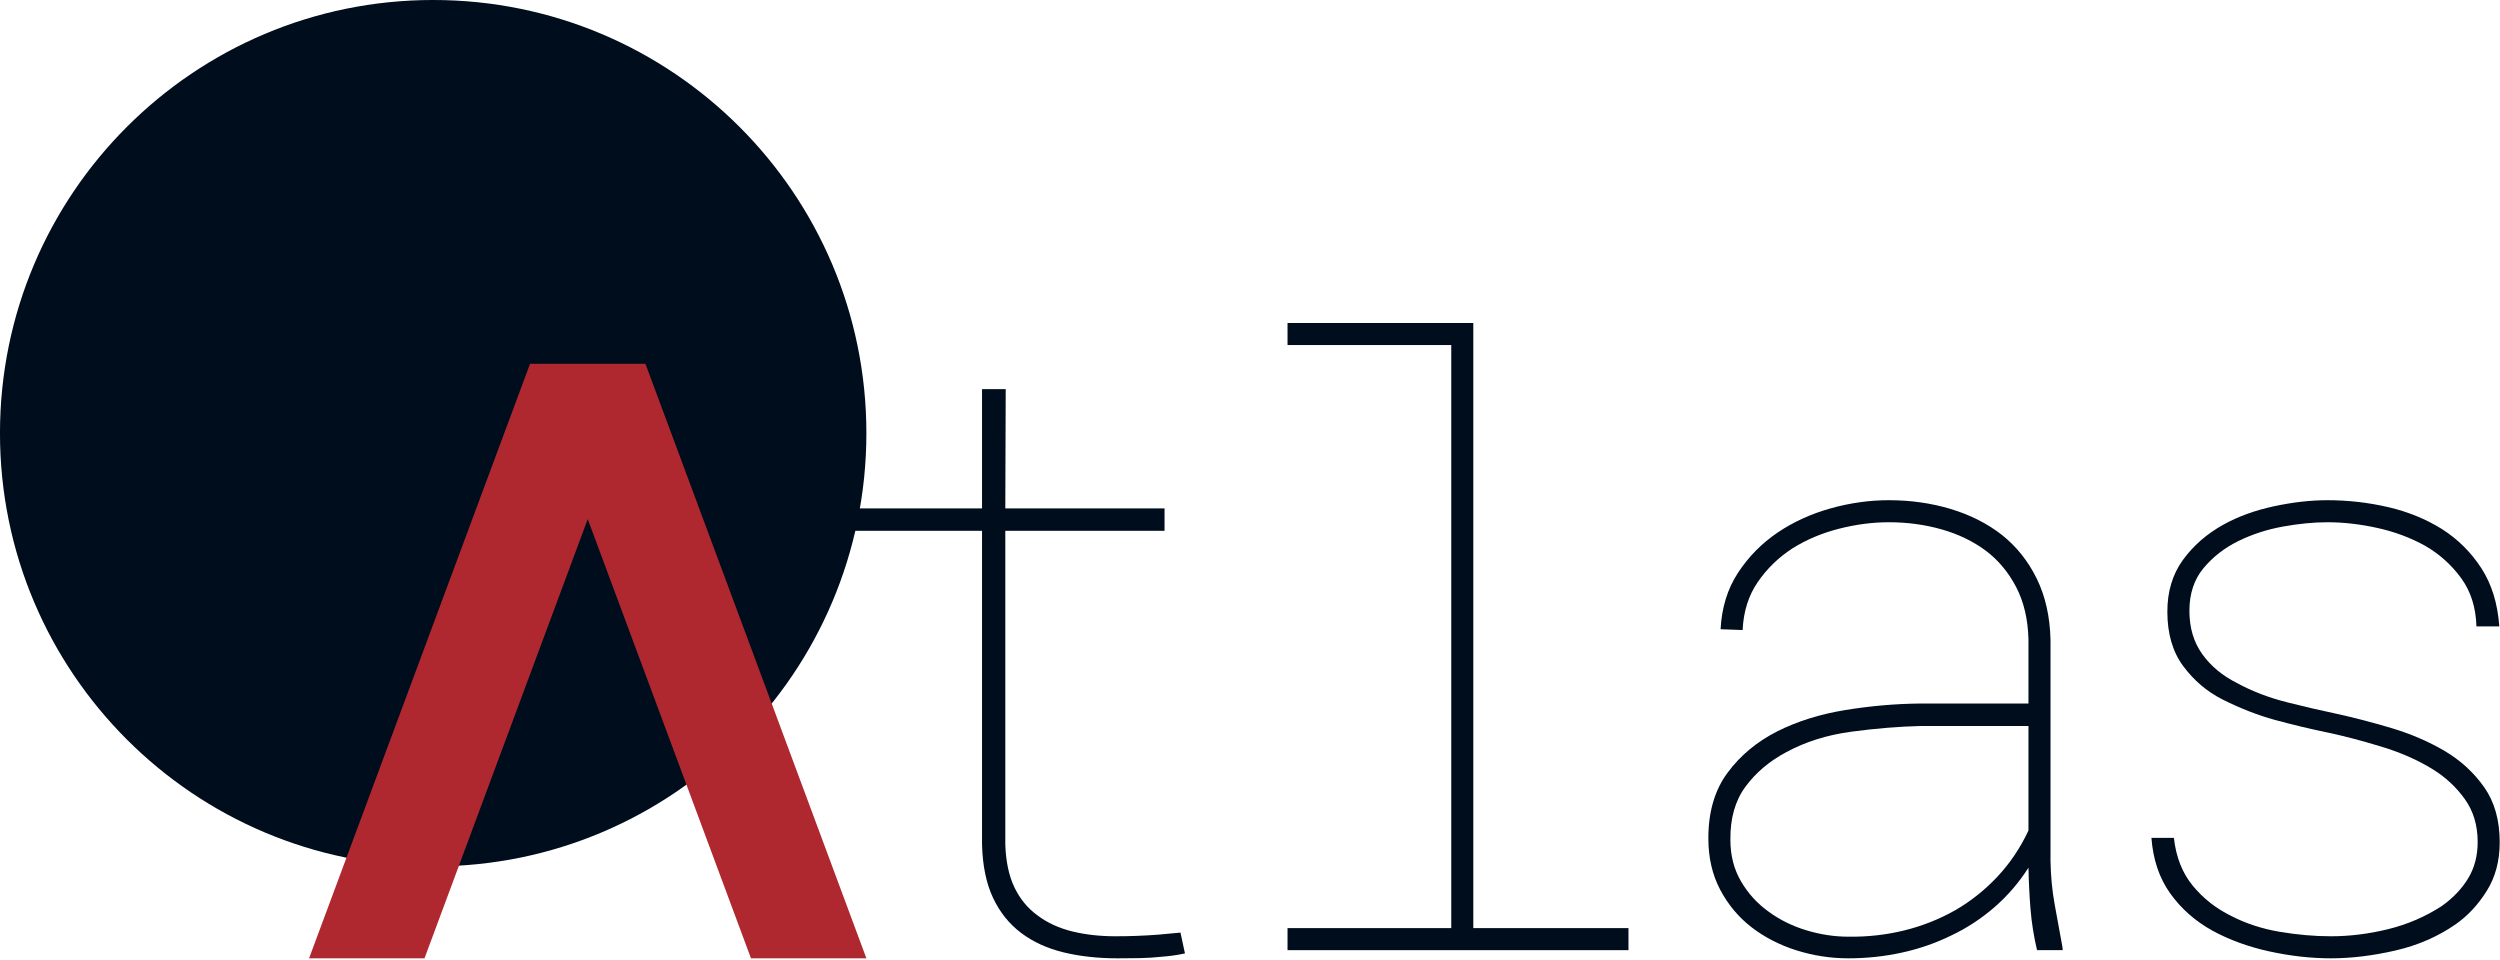
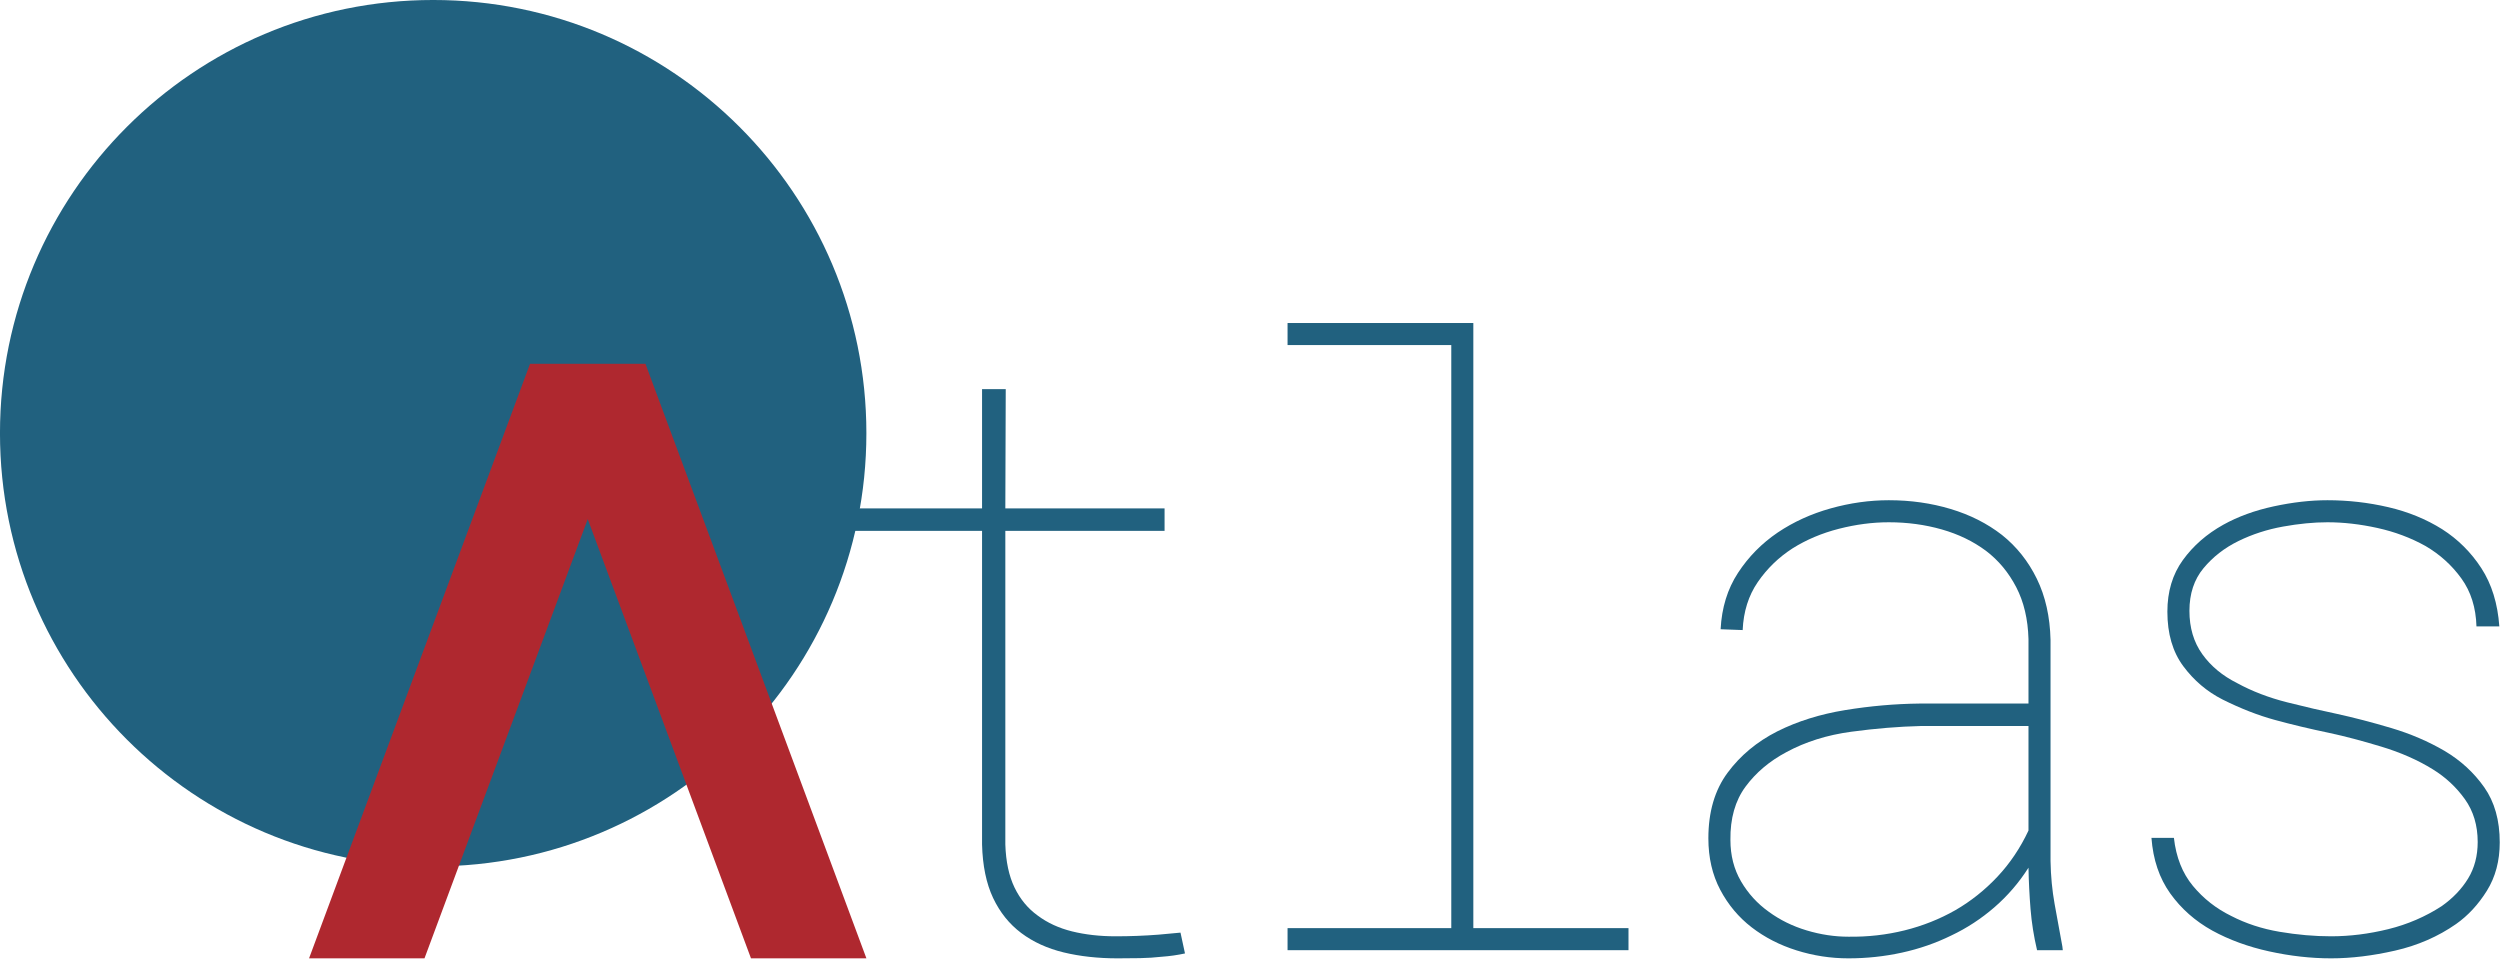
<svg xmlns="http://www.w3.org/2000/svg" width="100%" height="100%" viewBox="0 0 1538 590" version="1.1" xml:space="preserve" style="fill-rule:evenodd;clip-rule:evenodd;stroke-linejoin:round;stroke-miterlimit:2;">
-   <g transform="matrix(1,0,0,1,-950.625,-837.154)">
-     <g transform="matrix(3.08725,0,0,3.08725,1083.42,1421.69)">
-       <g transform="matrix(1,0,0,1,5.31958,0)">
-         <path d="M152.076,-111.794L147.357,-111.794L147.357,-88.036L121.483,-88.036L121.483,-83.561L147.357,-83.561L147.357,-21.073C147.465,-16.842 148.198,-13.289 149.554,-10.415C150.91,-7.54 152.781,-5.207 155.168,-3.417C157.555,-1.627 160.375,-0.339 163.63,0.448C166.884,1.234 170.464,1.627 174.37,1.627C175.889,1.627 177.38,1.614 178.845,1.587C180.309,1.559 181.774,1.465 183.239,1.302C183.998,1.248 184.757,1.166 185.517,1.058C186.276,0.949 187.036,0.814 187.795,0.651L186.9,-3.499C186.195,-3.444 185.462,-3.377 184.703,-3.295C183.944,-3.214 183.211,-3.146 182.506,-3.092C181.096,-2.983 179.686,-2.902 178.275,-2.848C176.865,-2.794 175.428,-2.766 173.963,-2.766C170.817,-2.766 167.929,-3.092 165.298,-3.743C162.667,-4.394 160.375,-5.451 158.422,-6.916C156.47,-8.326 154.937,-10.184 153.825,-12.489C152.713,-14.795 152.103,-17.656 151.995,-21.073L151.995,-83.561L183.727,-83.561L183.727,-88.036L151.995,-88.036L152.076,-111.794Z" style="fill:rgb(0,13,29);fill-rule:nonzero;" />
-       </g>
-       <g transform="matrix(1,0,0,1,5.31958,0)">
-         <path d="M208.234,-124.975L208.234,-120.582L240.861,-120.582L240.861,-4.394L208.234,-4.394L208.234,0L276.173,0L276.173,-4.394L245.254,-4.394L245.254,-124.975L208.234,-124.975Z" style="fill:rgb(0,13,29);fill-rule:nonzero;" />
-       </g>
-       <g transform="matrix(1,0,0,1,5.31958,0)">
-         <path d="M357.589,0L362.715,0L362.633,-0.732C362.091,-3.661 361.576,-6.482 361.088,-9.194C360.599,-11.906 360.328,-14.754 360.274,-17.737L360.274,-61.837C360.165,-66.447 359.257,-70.502 357.548,-74.001C355.84,-77.499 353.521,-80.415 350.592,-82.747C347.662,-85.026 344.259,-86.748 340.38,-87.914C336.502,-89.08 332.393,-89.663 328.054,-89.663C324.202,-89.663 320.338,-89.121 316.459,-88.036C312.581,-86.951 309.069,-85.351 305.923,-83.236C302.722,-81.066 300.078,-78.381 297.99,-75.18C295.901,-71.98 294.749,-68.237 294.532,-63.952L298.925,-63.789C299.088,-67.478 300.092,-70.665 301.936,-73.35C303.78,-76.035 306.085,-78.272 308.852,-80.062C311.618,-81.798 314.696,-83.1 318.087,-83.968C321.477,-84.836 324.799,-85.27 328.054,-85.27C331.742,-85.27 335.254,-84.795 338.59,-83.846C341.926,-82.896 344.869,-81.473 347.418,-79.574C349.914,-77.676 351.92,-75.262 353.439,-72.333C354.958,-69.404 355.772,-65.959 355.88,-61.999L355.88,-49.144L334.156,-49.144C329.274,-49.09 324.338,-48.656 319.348,-47.842C314.357,-47.028 309.855,-45.618 305.841,-43.611C301.773,-41.55 298.464,-38.797 295.915,-35.353C293.365,-31.908 292.091,-27.555 292.091,-22.294C292.091,-18.443 292.877,-15.025 294.45,-12.042C296.023,-9.059 298.112,-6.563 300.715,-4.556C303.319,-2.549 306.302,-1.017 309.665,0.041C313.028,1.098 316.473,1.627 319.999,1.627C323.633,1.627 327.186,1.248 330.657,0.488C334.129,-0.271 337.411,-1.41 340.502,-2.929C343.594,-4.394 346.456,-6.265 349.086,-8.543C351.717,-10.821 353.982,-13.452 355.88,-16.436C355.934,-13.669 356.07,-10.93 356.287,-8.218C356.504,-5.506 356.938,-2.766 357.589,0ZM319.999,-2.685C317.232,-2.685 314.452,-3.105 311.659,-3.946C308.865,-4.787 306.357,-6.021 304.133,-7.648C301.854,-9.276 300.01,-11.296 298.6,-13.71C297.19,-16.124 296.484,-18.876 296.484,-21.968C296.43,-26.253 297.434,-29.793 299.495,-32.586C301.556,-35.38 304.268,-37.672 307.631,-39.462C311.428,-41.523 315.741,-42.879 320.568,-43.53C325.396,-44.181 330.006,-44.56 334.4,-44.669L355.88,-44.669L355.88,-23.84C354.253,-20.368 352.192,-17.303 349.697,-14.646C347.201,-11.988 344.408,-9.764 341.316,-7.974C338.17,-6.184 334.793,-4.841 331.186,-3.946C327.579,-3.051 323.85,-2.631 319.999,-2.685Z" style="fill:rgb(0,13,29);fill-rule:nonzero;" />
-       </g>
-       <g transform="matrix(1,0,0,1,5.31958,0)">
-         <path d="M445.394,-21.561C445.394,-18.795 444.756,-16.368 443.482,-14.279C442.207,-12.191 440.458,-10.36 438.234,-8.787C434.979,-6.672 431.426,-5.14 427.575,-4.19C423.724,-3.241 419.927,-2.766 416.184,-2.766C412.875,-2.766 409.458,-3.065 405.932,-3.661C402.406,-4.258 399.179,-5.316 396.25,-6.835C393.266,-8.299 390.731,-10.293 388.642,-12.815C386.554,-15.337 385.293,-18.524 384.859,-22.375L380.384,-22.375C380.709,-18.036 381.957,-14.347 384.127,-11.31C386.296,-8.272 389.09,-5.804 392.507,-3.905C395.87,-2.061 399.654,-0.678 403.857,0.244C408.061,1.166 412.17,1.627 416.184,1.627C420.198,1.627 424.456,1.112 428.958,0.081C433.46,-0.949 437.501,-2.712 441.081,-5.207C443.468,-6.889 445.516,-9.099 447.224,-11.838C448.933,-14.578 449.787,-17.792 449.787,-21.48C449.787,-25.874 448.757,-29.535 446.696,-32.464C444.634,-35.393 442.004,-37.807 438.803,-39.706C435.549,-41.604 432.009,-43.123 428.185,-44.262C424.361,-45.401 420.713,-46.35 417.242,-47.11C414.367,-47.707 411.099,-48.466 407.437,-49.388C403.776,-50.31 400.454,-51.585 397.47,-53.212C394.541,-54.677 392.222,-56.602 390.514,-58.989C388.805,-61.376 387.951,-64.251 387.951,-67.614C387.951,-71.031 388.886,-73.865 390.758,-76.116C392.629,-78.367 394.948,-80.171 397.714,-81.527C400.481,-82.883 403.451,-83.846 406.624,-84.415C409.797,-84.985 412.74,-85.27 415.452,-85.27C418.652,-85.27 421.974,-84.89 425.419,-84.131C428.863,-83.371 432.05,-82.178 434.979,-80.55C437.854,-78.869 440.241,-76.713 442.139,-74.082C444.038,-71.451 445.041,-68.265 445.15,-64.522L449.706,-64.522C449.381,-69.078 448.187,-72.943 446.126,-76.116C444.065,-79.289 441.461,-81.879 438.315,-83.886C435.115,-85.893 431.535,-87.358 427.575,-88.28C423.615,-89.202 419.574,-89.663 415.452,-89.663C412.089,-89.663 408.522,-89.256 404.752,-88.443C400.983,-87.629 397.633,-86.409 394.704,-84.781C391.395,-82.937 388.71,-80.591 386.649,-77.743C384.588,-74.896 383.557,-71.465 383.557,-67.451C383.557,-63.057 384.615,-59.436 386.73,-56.589C388.846,-53.741 391.449,-51.531 394.541,-49.958C398.121,-48.168 401.593,-46.811 404.956,-45.889C408.319,-44.967 411.953,-44.099 415.859,-43.286C418.896,-42.635 422.341,-41.726 426.192,-40.56C430.043,-39.394 433.46,-37.889 436.444,-36.044C438.993,-34.471 441.122,-32.491 442.831,-30.105C444.539,-27.718 445.394,-24.87 445.394,-21.561Z" style="fill:rgb(0,13,29);fill-rule:nonzero;" />
+   <g transform="matrix(3.08725,0,0,3.08725,188.375,589.566)">
+     <g transform="matrix(1.06812,0,0,1.06812,-1518.29,-1718.35)">
+       <circle cx="1445.15" cy="1510.79" r="80.819" style="fill:rgb(33,97,127);" />
+       <g transform="matrix(0.936224,0,0,0.936224,1404.61,1607.24)">
+         <g transform="matrix(1,0,0,1,5.31958,0)">
+           <path d="M152.076,-111.794L147.357,-111.794L147.357,-88.036L121.483,-88.036L121.483,-83.561L147.357,-83.561L147.357,-21.073C147.465,-16.842 148.198,-13.289 149.554,-10.415C150.91,-7.54 152.781,-5.207 155.168,-3.417C157.555,-1.627 160.375,-0.339 163.63,0.448C166.884,1.234 170.464,1.627 174.37,1.627C175.889,1.627 177.38,1.614 178.845,1.587C180.309,1.559 181.774,1.465 183.239,1.302C183.998,1.248 184.757,1.166 185.517,1.058C186.276,0.949 187.036,0.814 187.795,0.651L186.9,-3.499C186.195,-3.444 185.462,-3.377 184.703,-3.295C183.944,-3.214 183.211,-3.146 182.506,-3.092C181.096,-2.983 179.686,-2.902 178.275,-2.848C176.865,-2.794 175.428,-2.766 173.963,-2.766C170.817,-2.766 167.929,-3.092 165.298,-3.743C162.667,-4.394 160.375,-5.451 158.422,-6.916C156.47,-8.326 154.937,-10.184 153.825,-12.489C152.713,-14.795 152.103,-17.656 151.995,-21.073L151.995,-83.561L183.727,-83.561L183.727,-88.036L151.995,-88.036L152.076,-111.794Z" style="fill:rgb(33,97,127);fill-rule:nonzero;" />
+         </g>
+         <g transform="matrix(1,0,0,1,5.31958,0)">
+           <path d="M208.234,-124.975L208.234,-120.582L240.861,-120.582L240.861,-4.394L208.234,-4.394L208.234,0L276.173,0L276.173,-4.394L245.254,-4.394L245.254,-124.975L208.234,-124.975Z" style="fill:rgb(33,97,127);fill-rule:nonzero;" />
+         </g>
+         <g transform="matrix(1,0,0,1,5.31958,0)">
+           <path d="M357.589,0L362.715,0L362.633,-0.732C362.091,-3.661 361.576,-6.482 361.088,-9.194C360.599,-11.906 360.328,-14.754 360.274,-17.737L360.274,-61.837C360.165,-66.447 359.257,-70.502 357.548,-74.001C355.84,-77.499 353.521,-80.415 350.592,-82.747C347.662,-85.026 344.259,-86.748 340.38,-87.914C336.502,-89.08 332.393,-89.663 328.054,-89.663C324.202,-89.663 320.338,-89.121 316.459,-88.036C312.581,-86.951 309.069,-85.351 305.923,-83.236C302.722,-81.066 300.078,-78.381 297.99,-75.18C295.901,-71.98 294.749,-68.237 294.532,-63.952L298.925,-63.789C299.088,-67.478 300.092,-70.665 301.936,-73.35C303.78,-76.035 306.085,-78.272 308.852,-80.062C311.618,-81.798 314.696,-83.1 318.087,-83.968C321.477,-84.836 324.799,-85.27 328.054,-85.27C331.742,-85.27 335.254,-84.795 338.59,-83.846C341.926,-82.896 344.869,-81.473 347.418,-79.574C349.914,-77.676 351.92,-75.262 353.439,-72.333C354.958,-69.404 355.772,-65.959 355.88,-61.999L355.88,-49.144L334.156,-49.144C329.274,-49.09 324.338,-48.656 319.348,-47.842C314.357,-47.028 309.855,-45.618 305.841,-43.611C301.773,-41.55 298.464,-38.797 295.915,-35.353C293.365,-31.908 292.091,-27.555 292.091,-22.294C292.091,-18.443 292.877,-15.025 294.45,-12.042C296.023,-9.059 298.112,-6.563 300.715,-4.556C303.319,-2.549 306.302,-1.017 309.665,0.041C313.028,1.098 316.473,1.627 319.999,1.627C323.633,1.627 327.186,1.248 330.657,0.488C334.129,-0.271 337.411,-1.41 340.502,-2.929C343.594,-4.394 346.456,-6.265 349.086,-8.543C351.717,-10.821 353.982,-13.452 355.88,-16.436C355.934,-13.669 356.07,-10.93 356.287,-8.218C356.504,-5.506 356.938,-2.766 357.589,0ZM319.999,-2.685C317.232,-2.685 314.452,-3.105 311.659,-3.946C308.865,-4.787 306.357,-6.021 304.133,-7.648C301.854,-9.276 300.01,-11.296 298.6,-13.71C297.19,-16.124 296.484,-18.876 296.484,-21.968C296.43,-26.253 297.434,-29.793 299.495,-32.586C301.556,-35.38 304.268,-37.672 307.631,-39.462C311.428,-41.523 315.741,-42.879 320.568,-43.53C325.396,-44.181 330.006,-44.56 334.4,-44.669L355.88,-44.669L355.88,-23.84C354.253,-20.368 352.192,-17.303 349.697,-14.646C347.201,-11.988 344.408,-9.764 341.316,-7.974C338.17,-6.184 334.793,-4.841 331.186,-3.946C327.579,-3.051 323.85,-2.631 319.999,-2.685Z" style="fill:rgb(33,97,127);fill-rule:nonzero;" />
+         </g>
+         <g transform="matrix(1,0,0,1,5.31958,0)">
+           <path d="M445.394,-21.561C445.394,-18.795 444.756,-16.368 443.482,-14.279C442.207,-12.191 440.458,-10.36 438.234,-8.787C434.979,-6.672 431.426,-5.14 427.575,-4.19C423.724,-3.241 419.927,-2.766 416.184,-2.766C412.875,-2.766 409.458,-3.065 405.932,-3.661C402.406,-4.258 399.179,-5.316 396.25,-6.835C393.266,-8.299 390.731,-10.293 388.642,-12.815C386.554,-15.337 385.293,-18.524 384.859,-22.375L380.384,-22.375C380.709,-18.036 381.957,-14.347 384.127,-11.31C386.296,-8.272 389.09,-5.804 392.507,-3.905C395.87,-2.061 399.654,-0.678 403.857,0.244C408.061,1.166 412.17,1.627 416.184,1.627C420.198,1.627 424.456,1.112 428.958,0.081C433.46,-0.949 437.501,-2.712 441.081,-5.207C443.468,-6.889 445.516,-9.099 447.224,-11.838C448.933,-14.578 449.787,-17.792 449.787,-21.48C449.787,-25.874 448.757,-29.535 446.696,-32.464C444.634,-35.393 442.004,-37.807 438.803,-39.706C435.549,-41.604 432.009,-43.123 428.185,-44.262C424.361,-45.401 420.713,-46.35 417.242,-47.11C414.367,-47.707 411.099,-48.466 407.437,-49.388C403.776,-50.31 400.454,-51.585 397.47,-53.212C394.541,-54.677 392.222,-56.602 390.514,-58.989C388.805,-61.376 387.951,-64.251 387.951,-67.614C387.951,-71.031 388.886,-73.865 390.758,-76.116C392.629,-78.367 394.948,-80.171 397.714,-81.527C400.481,-82.883 403.451,-83.846 406.624,-84.415C409.797,-84.985 412.74,-85.27 415.452,-85.27C418.652,-85.27 421.974,-84.89 425.419,-84.131C428.863,-83.371 432.05,-82.178 434.979,-80.55C437.854,-78.869 440.241,-76.713 442.139,-74.082C444.038,-71.451 445.041,-68.265 445.15,-64.522L449.706,-64.522C449.381,-69.078 448.187,-72.943 446.126,-76.116C444.065,-79.289 441.461,-81.879 438.315,-83.886C435.115,-85.893 431.535,-87.358 427.575,-88.28C423.615,-89.202 419.574,-89.663 415.452,-89.663C412.089,-89.663 408.522,-89.256 404.752,-88.443C400.983,-87.629 397.633,-86.409 394.704,-84.781C391.395,-82.937 388.71,-80.591 386.649,-77.743C384.588,-74.896 383.557,-71.465 383.557,-67.451C383.557,-63.057 384.615,-59.436 386.73,-56.589C388.846,-53.741 391.449,-51.531 394.541,-49.958C398.121,-48.168 401.593,-46.811 404.956,-45.889C408.319,-44.967 411.953,-44.099 415.859,-43.286C418.896,-42.635 422.341,-41.726 426.192,-40.56C430.043,-39.394 433.46,-37.889 436.444,-36.044C438.993,-34.471 441.122,-32.491 442.831,-30.105C444.539,-27.718 445.394,-24.87 445.394,-21.561Z" style="fill:rgb(33,97,127);fill-rule:nonzero;" />
+         </g>
      </g>
    </g>
-     <g transform="matrix(3.08725,0,0,3.08725,1139,1426.72)">
-       <g transform="matrix(1.06812,0,0,1.06812,-1518.29,-1718.35)">
-         <circle cx="1445.15" cy="1510.79" r="80.819" style="fill:rgb(0,13,29);" />
-       </g>
-       <g transform="matrix(1,0,0,1,-956.948,-1903)">
-         <path d="M1024.55,1784.53C1024.55,1784.53 1001.55,1784.53 1001.55,1784.53C1001.55,1784.53 957.517,1903 957.517,1903L980.52,1903L1013.05,1815.48L1045.58,1903L1068.58,1903L1024.55,1784.53Z" style="fill:rgb(175,40,47);" />
-       </g>
+     <g transform="matrix(1,0,0,1,-956.948,-1903)">
+       <path d="M1024.55,1784.53L1001.55,1784.53L957.517,1903L980.52,1903L1013.05,1815.48L1045.58,1903L1068.58,1903L1024.55,1784.53Z" style="fill:rgb(175,40,47);" />
    </g>
  </g>
</svg>
